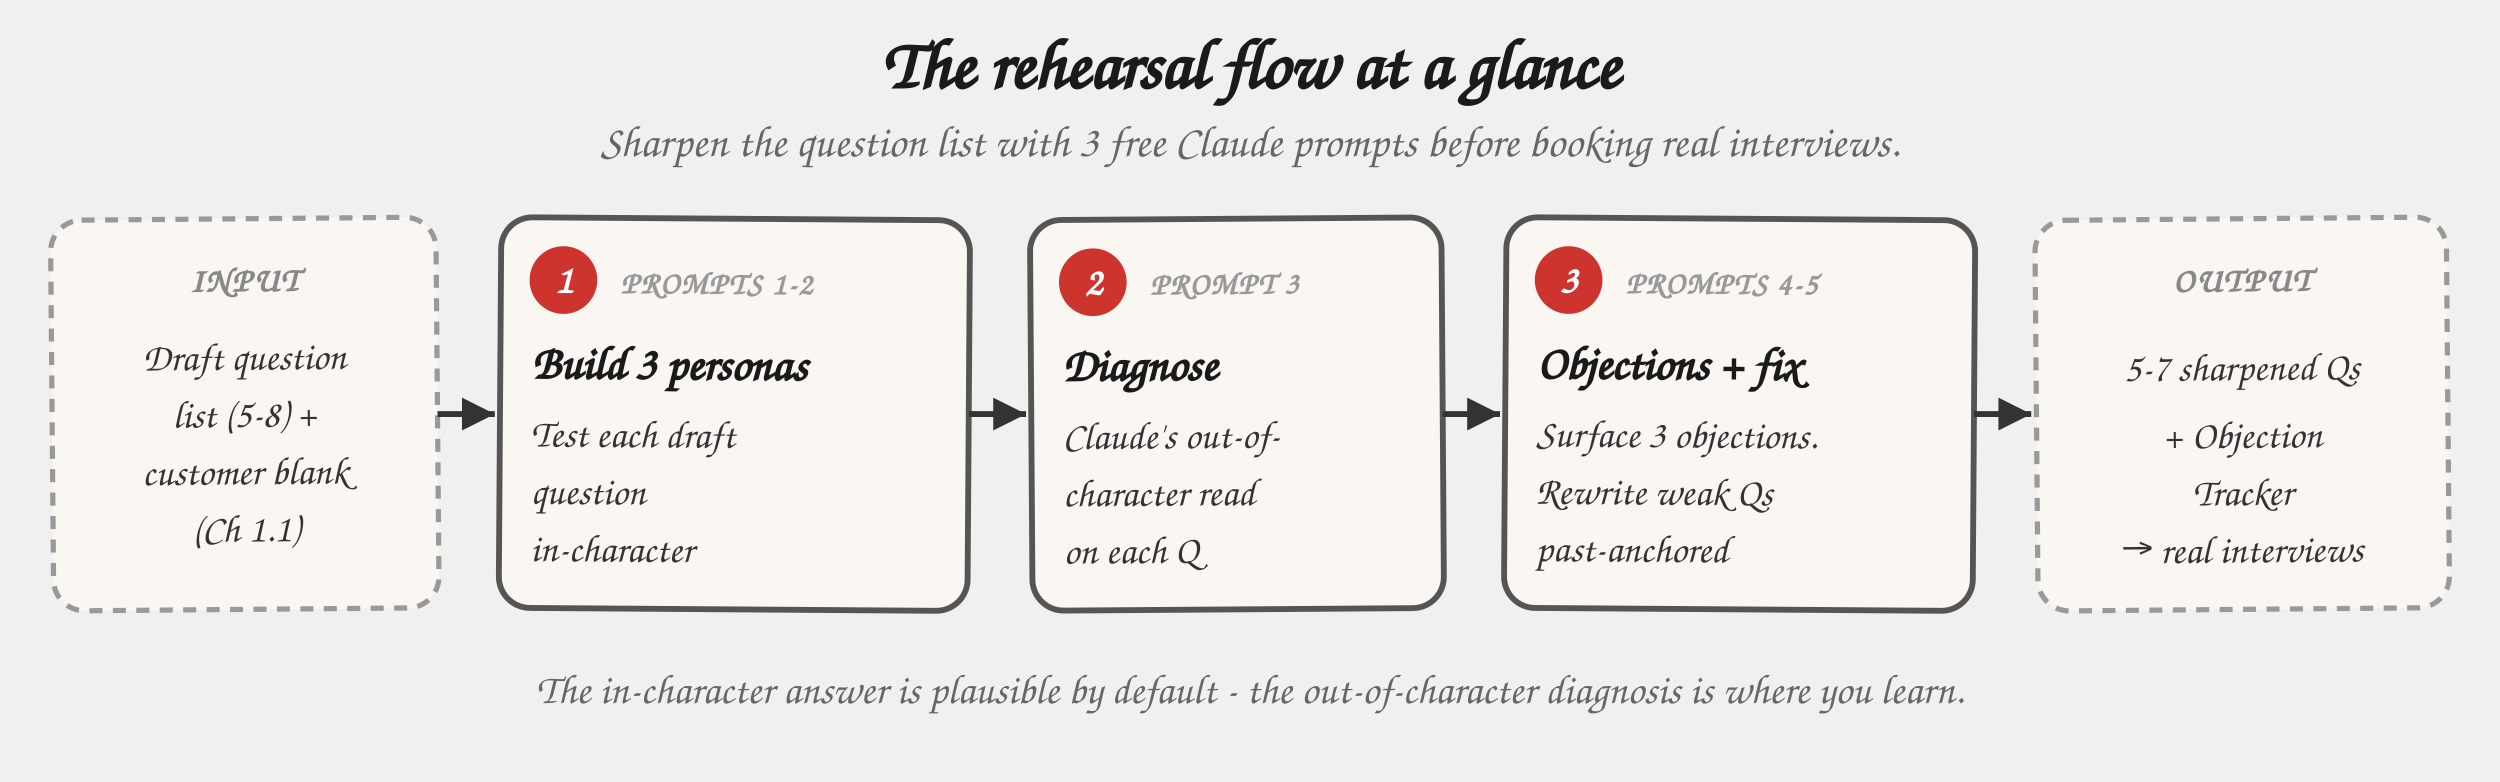
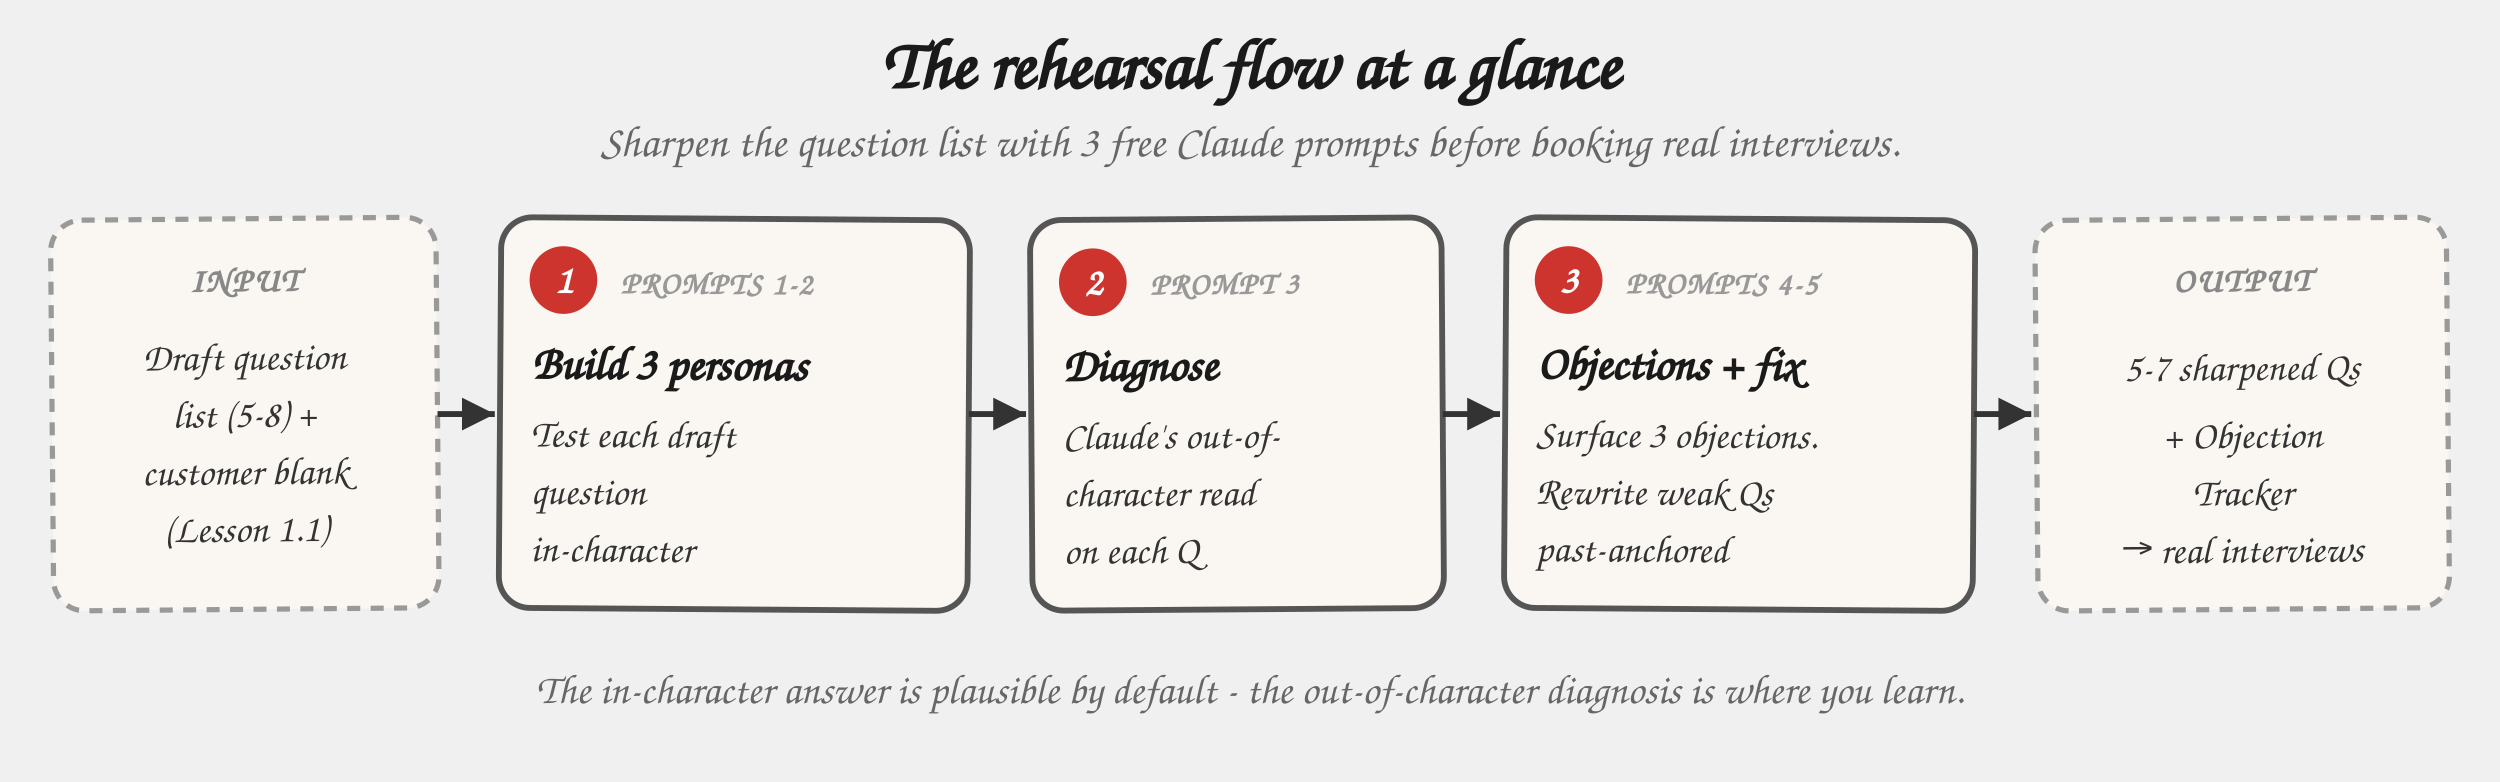
<svg xmlns="http://www.w3.org/2000/svg" viewBox="0 0 960 300" role="img" aria-labelledby="rehloop-title">
  <defs>
    <style>
      .h      { font-family: "Caveat", "Patrick Hand", "Comic Sans MS", cursive; }
      .title  { font-size: 27px; font-weight: 700; fill: #1a1a1a; }
      .sub    { font-size: 17px; fill: #666; font-style: italic; }
      .cap    { font-size: 12px; font-weight: 700; fill: #999; letter-spacing: 0.06em; }
      .step   { font-size: 18px; font-weight: 700; fill: #1a1a1a; }
      .body   { font-size: 15px; fill: #333; }
      .lbl    { font-size: 13px; font-weight: 700; fill: #888; letter-spacing: 0.08em; }
      .num    { font-size: 15px; font-weight: 700; fill: #fff; }
      .note   { font-size: 16px; fill: #666; font-style: italic; }
      .card   { fill: #faf7f2; stroke: #555; stroke-width: 2.25; }
      .edge   { fill: #faf7f2; stroke: #999; stroke-width: 2; stroke-dasharray: 5 4; }
      .numdot { fill: #cc342d; }
      .arrow  { stroke: #333; stroke-width: 2.25; fill: none; }
    </style>
    <marker id="rah" viewBox="0 0 10 10" refX="8" refY="5" markerWidth="7" markerHeight="7" orient="auto-start-reverse">
      <path d="M 0 1 L 8 5 L 0 9 z" fill="#333" />
    </marker>
  </defs>
  <text x="480" y="34" text-anchor="middle" class="h title">The rehearsal flow at a glance</text>
  <text x="480" y="60" text-anchor="middle" class="h sub">Sharpen the question list with 3 free Claude prompts before booking real interviews.</text>
  <g transform="translate(0,0) rotate(-0.5 94 159)">
    <rect x="20" y="84" width="148" height="150" rx="12" class="edge" />
    <text x="94" y="112" text-anchor="middle" class="h lbl">INPUT</text>
    <text x="94" y="142" text-anchor="middle" class="h body">Draft question</text>
    <text x="94" y="164" text-anchor="middle" class="h body">list (5-8) +</text>
    <text x="94" y="186" text-anchor="middle" class="h body">customer blank</text>
-     <text x="94" y="208" text-anchor="middle" class="h body">(Ch 1.1)</text>
+     <text x="94" y="208" text-anchor="middle" class="h body">(Lesson 1.1)</text>
  </g>
  <g transform="rotate(0.4 282 159)">
    <rect x="192" y="84" width="180" height="150" rx="12" class="card" />
    <circle cx="216" cy="108" r="13" class="numdot" />
    <text x="216" y="113" text-anchor="middle" class="h num">1</text>
    <text x="238" y="113" class="h cap">PROMPTS 1-2</text>
    <text x="204" y="146" class="h step">Build 3 personas</text>
    <text x="204" y="172" class="h body">Test each draft</text>
    <text x="204" y="194" class="h body">question</text>
    <text x="204" y="216" class="h body">in-character</text>
  </g>
  <g transform="rotate(-0.4 475 159)">
    <rect x="396" y="84" width="158" height="150" rx="12" class="card" />
    <circle cx="420" cy="108" r="13" class="numdot" />
    <text x="420" y="113" text-anchor="middle" class="h num">2</text>
    <text x="442" y="113" class="h cap">PROMPT 3</text>
    <text x="408" y="146" class="h step">Diagnose</text>
    <text x="408" y="172" class="h body">Claude's out-of-</text>
    <text x="408" y="194" class="h body">character read</text>
    <text x="408" y="216" class="h body">on each Q</text>
  </g>
  <g transform="rotate(0.4 668 159)">
    <rect x="578" y="84" width="180" height="150" rx="12" class="card" />
    <circle cx="602" cy="108" r="13" class="numdot" />
    <text x="602" y="113" text-anchor="middle" class="h num">3</text>
    <text x="624" y="113" class="h cap">PROMPTS 4-5</text>
    <text x="590" y="146" class="h step">Objections + fix</text>
    <text x="590" y="172" class="h body">Surface 3 objections.</text>
    <text x="590" y="194" class="h body">Rewrite weak Qs</text>
    <text x="590" y="216" class="h body">past-anchored</text>
  </g>
  <g transform="rotate(-0.5 861 159)">
    <rect x="782" y="84" width="158" height="150" rx="12" class="edge" />
    <text x="861" y="112" text-anchor="middle" class="h lbl">OUTPUT</text>
    <text x="861" y="146" text-anchor="middle" class="h body">5-7 sharpened Qs</text>
    <text x="861" y="172" text-anchor="middle" class="h body">+ Objection</text>
    <text x="861" y="194" text-anchor="middle" class="h body">Tracker</text>
    <text x="861" y="216" text-anchor="middle" class="h body">→ real interviews</text>
  </g>
  <path d="M 168 159 L 190 159" class="arrow" marker-end="url(#rah)" />
  <path d="M 372 159 L 394 159" class="arrow" marker-end="url(#rah)" />
  <path d="M 554 159 L 576 159" class="arrow" marker-end="url(#rah)" />
  <path d="M 758 159 L 780 159" class="arrow" marker-end="url(#rah)" />
  <text x="480" y="270" text-anchor="middle" class="h note">The in-character answer is plausible by default - the out-of-character diagnosis is where you learn.</text>
</svg>
